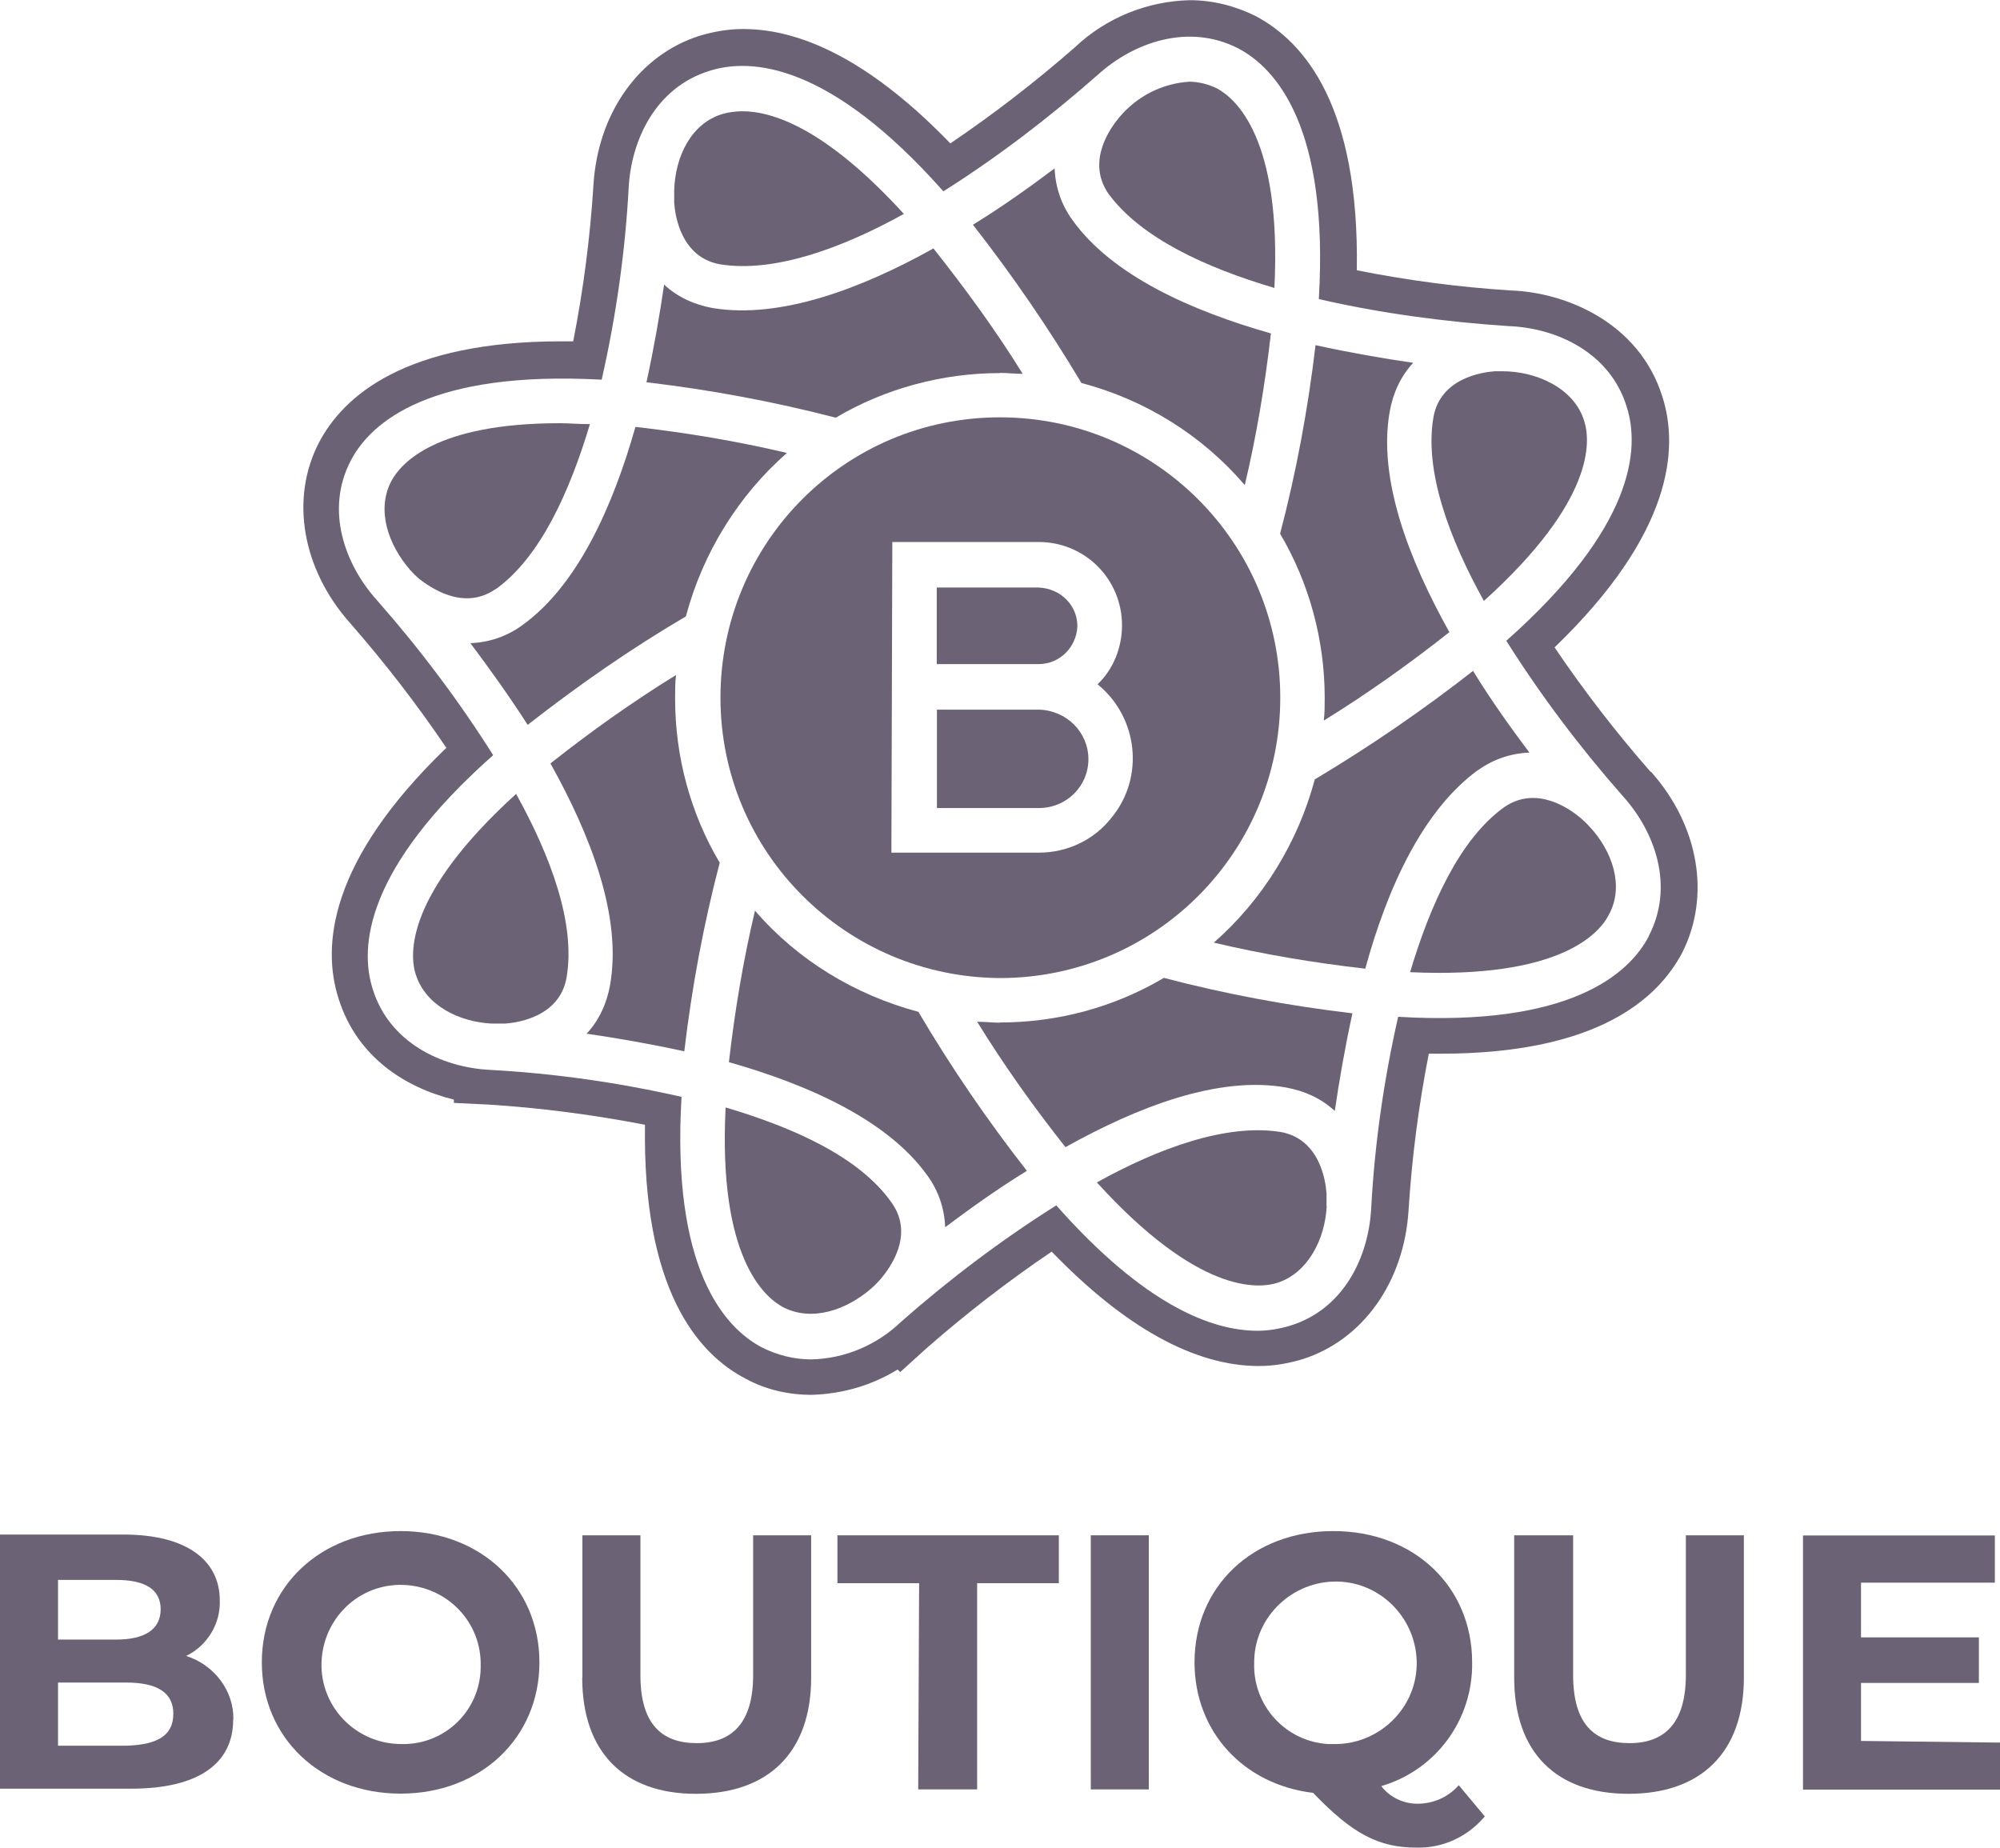
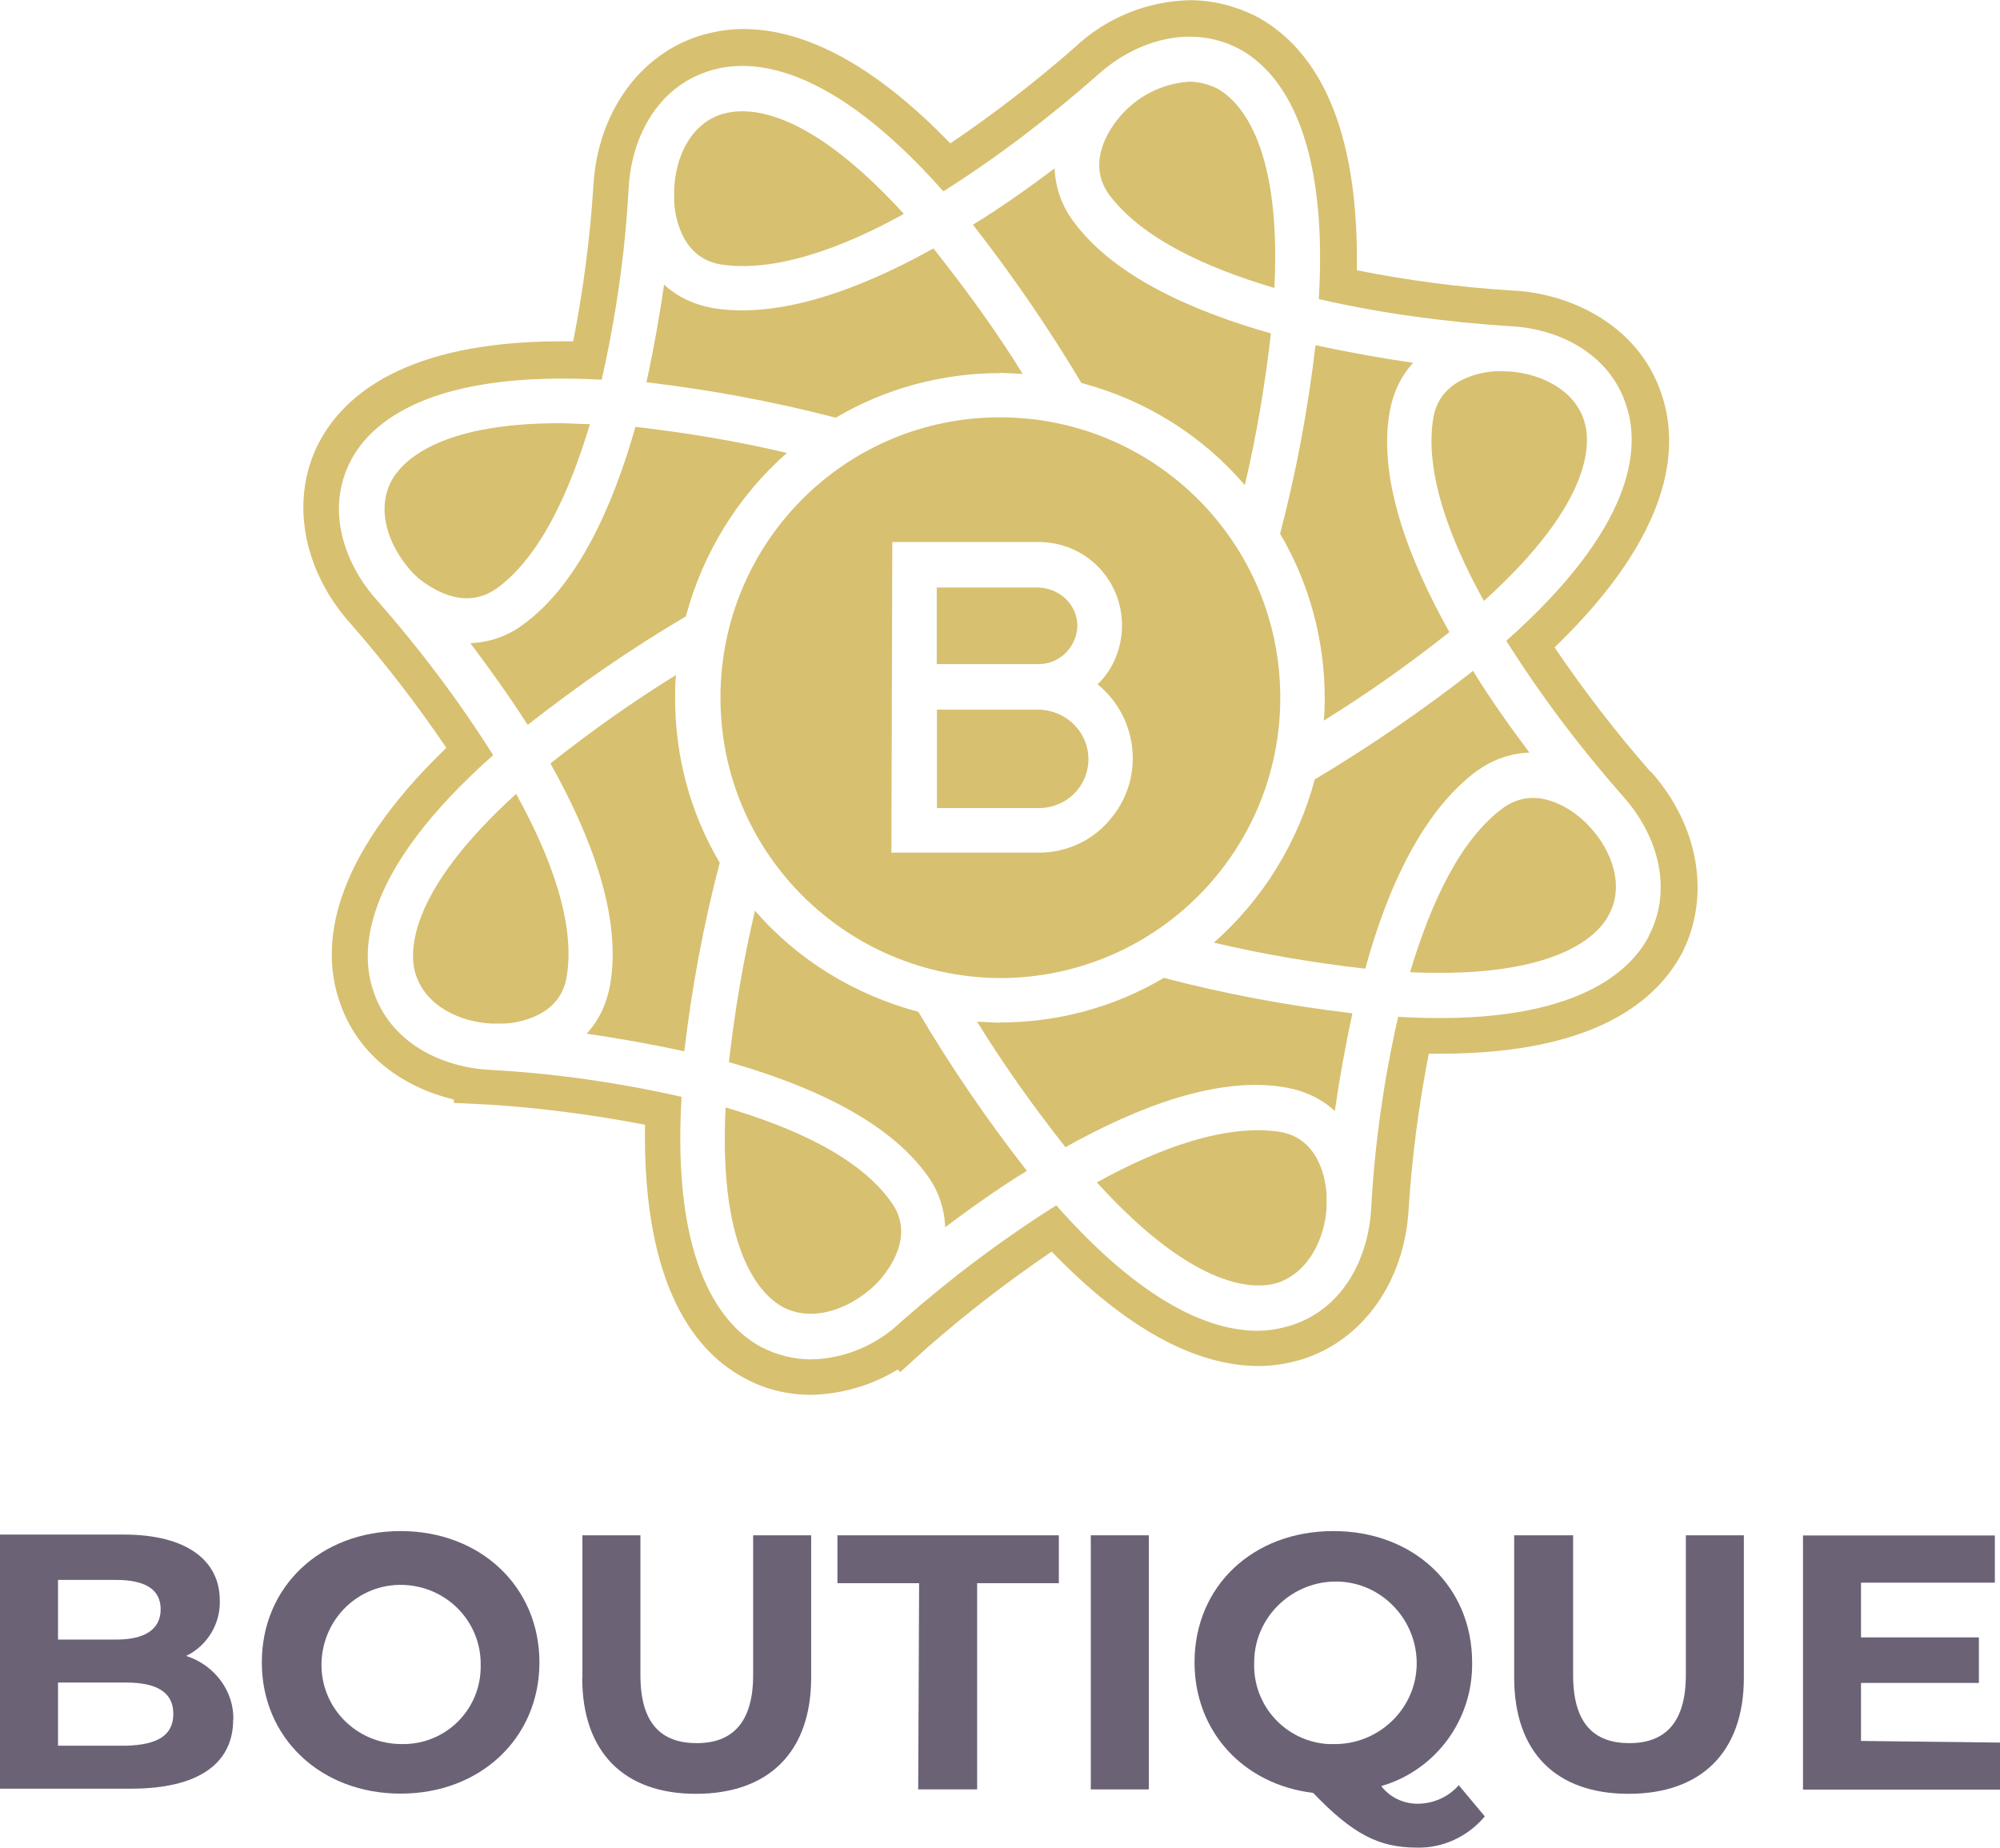
<svg xmlns="http://www.w3.org/2000/svg" id="Layer_2" data-name="Layer 2" viewBox="0 0 108.93 100.63">
  <defs>
    <style>
      .cls-1 {
+         fill: #d7c070;
+       }
+       .cls-2 {
        fill: #6c6276;
      }
    </style>
  </defs>
-   <g id="Student_Demo_2" data-name="Student Demo 2">
+   <g id="BOUTIQUE" data-name="BOUTIQUE">
    <g>
-       <path class="cls-1" d="M12.7,93.66c0,2.38-1.88,3.76-5.55,3.76H0v-13.84H6.74c3.44,0,5.23,1.42,5.23,3.58,.05,1.28-.69,2.48-1.83,3.03,1.56,.5,2.61,1.93,2.57,3.48Zm-9.54-7.61v3.25h3.16c1.56,0,2.43-.55,2.43-1.65s-.87-1.6-2.43-1.6H3.16Zm6.28,7.29c0-1.15-.87-1.7-2.57-1.7H3.16v3.44h3.71c1.7-.05,2.57-.55,2.57-1.74Z" />
-       <path class="cls-1" d="M14.26,90.54c0-4.13,3.21-7.15,7.56-7.15s7.56,3.03,7.56,7.15-3.21,7.15-7.56,7.15-7.56-3.03-7.56-7.15Zm11.92,0c-.05-2.38-2.02-4.26-4.45-4.22-2.38,.05-4.26,2.02-4.22,4.45,.05,2.34,1.97,4.22,4.36,4.22,2.34,.05,4.26-1.79,4.31-4.13,0-.14,0-.23,0-.32Z" />
-       <path class="cls-1" d="M31.72,91.37v-7.75h3.16v7.61c0,2.66,1.15,3.71,3.07,3.71s3.07-1.1,3.07-3.71v-7.61h3.16v7.75c0,4.08-2.34,6.33-6.28,6.33-3.9,0-6.19-2.25-6.19-6.33Z" />
-       <path class="cls-1" d="M50.06,86.23h-4.45v-2.61h12.06v2.61h-4.45v11.23h-3.21l.05-11.23Z" />
-       <path class="cls-1" d="M59.41,83.62h3.16v13.84h-3.16v-13.84Z" />
-       <path class="cls-1" d="M80.87,98.93c-.92,1.1-2.29,1.74-3.71,1.7-2.06,0-3.48-.73-5.64-2.98-3.81-.46-6.46-3.35-6.46-7.11,0-4.13,3.16-7.15,7.56-7.15s7.56,3.03,7.56,7.15c.05,3.12-1.97,5.87-4.95,6.74,.46,.6,1.19,.96,1.97,.96,.87,0,1.7-.37,2.25-1.01l1.42,1.7Zm-8.25-3.94c2.43,.05,4.49-1.88,4.54-4.31,.05-2.43-1.88-4.49-4.31-4.54-2.43-.05-4.49,1.88-4.54,4.31v.09c-.09,2.34,1.7,4.31,4.03,4.45,.09,0,.18,0,.28,0Z" />
-       <path class="cls-1" d="M82.47,91.37v-7.75h3.21v7.61c0,2.66,1.15,3.71,3.07,3.71s3.07-1.1,3.07-3.71v-7.61h3.16v7.75c0,4.08-2.34,6.33-6.28,6.33s-6.23-2.25-6.23-6.33Z" />
-       <path class="cls-1" d="M108.93,94.9v2.57h-10.73v-13.84h10.45v2.57h-7.29v2.98h6.42v2.48h-6.42v3.16l7.56,.09Z" />
+       <path class="cls-2" d="M12.7,93.66c0,2.38-1.88,3.76-5.55,3.76H0v-13.84H6.74c3.44,0,5.23,1.42,5.23,3.58,.05,1.28-.69,2.48-1.83,3.03,1.56,.5,2.61,1.93,2.57,3.48Zm-9.54-7.61v3.25h3.16c1.56,0,2.43-.55,2.43-1.65s-.87-1.6-2.43-1.6H3.16Zm6.28,7.29c0-1.15-.87-1.7-2.57-1.7H3.16v3.44h3.71c1.7-.05,2.57-.55,2.57-1.74Z" />
+       <path class="cls-2" d="M14.26,90.54c0-4.13,3.21-7.15,7.56-7.15s7.56,3.03,7.56,7.15-3.21,7.15-7.56,7.15-7.56-3.03-7.56-7.15Zm11.92,0c-.05-2.38-2.02-4.26-4.45-4.22-2.38,.05-4.26,2.02-4.22,4.45,.05,2.34,1.97,4.22,4.36,4.22,2.34,.05,4.26-1.79,4.31-4.13,0-.14,0-.23,0-.32Z" />
+       <path class="cls-2" d="M31.72,91.37v-7.75h3.16v7.61c0,2.66,1.15,3.71,3.07,3.71s3.07-1.1,3.07-3.71v-7.61h3.16v7.75c0,4.08-2.34,6.33-6.28,6.33-3.9,0-6.19-2.25-6.19-6.33Z" />
+       <path class="cls-2" d="M50.06,86.23h-4.45v-2.61h12.06v2.61h-4.45v11.23h-3.21l.05-11.23Z" />
+       <path class="cls-2" d="M59.41,83.62h3.16v13.84h-3.16v-13.84Z" />
+       <path class="cls-2" d="M80.87,98.93c-.92,1.1-2.29,1.74-3.71,1.7-2.06,0-3.48-.73-5.64-2.98-3.81-.46-6.46-3.35-6.46-7.11,0-4.13,3.16-7.15,7.56-7.15s7.56,3.03,7.56,7.15c.05,3.12-1.97,5.87-4.95,6.74,.46,.6,1.19,.96,1.97,.96,.87,0,1.7-.37,2.25-1.01l1.42,1.7Zm-8.25-3.94c2.43,.05,4.49-1.88,4.54-4.31,.05-2.43-1.88-4.49-4.31-4.54-2.43-.05-4.49,1.88-4.54,4.31v.09c-.09,2.34,1.7,4.31,4.03,4.45,.09,0,.18,0,.28,0Z" />
+       <path class="cls-2" d="M82.47,91.37v-7.75h3.21v7.61c0,2.66,1.15,3.71,3.07,3.71s3.07-1.1,3.07-3.71v-7.61h3.16v7.75c0,4.08-2.34,6.33-6.28,6.33s-6.23-2.25-6.23-6.33Z" />
+       <path class="cls-2" d="M108.93,94.9v2.57h-10.73v-13.84h10.45v2.57h-7.29v2.98h6.42v2.48h-6.42v3.16l7.56,.09Z" />
      <path class="cls-1" d="M58.68,34.11c0-1.15-.92-2.06-2.11-2.11h-5.55v4.17h5.55c1.15,0,2.06-.92,2.11-2.06Z" />
      <path class="cls-1" d="M27,32.09c2.43-1.74,4.03-5.32,5.13-8.99-.6,0-1.15-.05-1.65-.05-6.78,0-8.66,2.2-9.17,3.16-.83,1.6-.14,3.48,1.01,4.81h0s0,.05,.05,.05c.14,.18,.32,.32,.46,.46,.55,.41,2.38,1.79,4.17,.55Z" />
      <path class="cls-1" d="M36.81,36.77c-2.38,1.47-4.63,3.07-6.83,4.81,2.2,3.94,3.9,8.34,3.25,12.06-.18,1.01-.6,1.93-1.28,2.66,1.6,.23,3.44,.55,5.32,.96,.41-3.48,1.05-6.92,1.93-10.27-1.6-2.7-2.43-5.78-2.43-8.94,0-.46,0-.87,.05-1.28Z" />
      <path class="cls-1" d="M22.65,53.09c.55,1.7,2.38,2.57,4.13,2.66h.73c.69-.05,2.98-.37,3.35-2.52,.5-2.93-.87-6.6-2.75-9.99-6.05,5.5-5.82,8.76-5.46,9.86Z" />
      <path class="cls-1" d="M54.46,20.31c.41,0,.83,.05,1.24,.05-1.47-2.38-3.12-4.63-4.86-6.83-3.94,2.2-8.34,3.85-12.01,3.25-1.01-.18-1.93-.6-2.66-1.28-.23,1.6-.55,3.44-.96,5.32,3.48,.41,6.92,1.05,10.31,1.93,2.7-1.6,5.82-2.43,8.94-2.43Z" />
      <path class="cls-1" d="M36.72,10.36v.69c.05,.69,.37,2.98,2.52,3.35,2.93,.46,6.6-.87,9.99-2.75-4.31-4.72-7.2-5.59-8.8-5.59-.37,0-.73,.05-1.05,.14-1.74,.5-2.61,2.34-2.66,4.17h0Z" />
      <path class="cls-1" d="M72.11,39.24c2.38-1.47,4.63-3.07,6.83-4.81-2.2-3.94-3.9-8.34-3.25-12.01,.18-1.01,.6-1.93,1.28-2.66-1.6-.23-3.44-.55-5.32-.96-.41,3.48-1.05,6.92-1.93,10.27,1.6,2.7,2.43,5.82,2.43,8.94,0,.41,0,.83-.05,1.24Z" />
      <path class="cls-1" d="M86.28,22.92c-.55-1.79-2.61-2.7-4.45-2.7h-.41c-.69,.05-2.98,.37-3.35,2.52-.5,2.93,.87,6.6,2.75,9.99,6.05-5.46,5.82-8.71,5.46-9.81Z" />
      <path class="cls-1" d="M69.41,15.68c.41-8.16-2.11-10.31-3.12-10.86-.46-.23-1.01-.37-1.51-.37-1.47,.09-2.84,.78-3.81,1.93-.46,.55-1.83,2.38-.6,4.17,1.79,2.43,5.32,4.03,9.03,5.13Z" />
      <path class="cls-1" d="M67.8,26.41c.64-2.7,1.1-5.46,1.42-8.25-4.36-1.24-8.66-3.16-10.82-6.19-.6-.83-.92-1.79-.96-2.8-1.28,.96-2.8,2.06-4.45,3.07,2.15,2.75,4.13,5.64,5.91,8.62,3.48,.92,6.56,2.84,8.89,5.55Z" />
      <path class="cls-1" d="M37.36,33.56c.92-3.44,2.84-6.56,5.5-8.89-2.7-.64-5.46-1.1-8.25-1.42-1.24,4.36-3.16,8.66-6.19,10.82-.83,.6-1.79,.92-2.8,.96,.96,1.28,2.06,2.8,3.12,4.45,2.75-2.15,5.59-4.13,8.62-5.91Z" />
      <path class="cls-1" d="M80.5,41.95c.83-.6,1.79-.92,2.8-.96-.96-1.28-2.06-2.8-3.07-4.45-2.75,2.15-5.64,4.13-8.62,5.91-.92,3.44-2.84,6.56-5.5,8.89,2.7,.64,5.46,1.1,8.25,1.42,1.19-4.36,3.12-8.62,6.14-10.82Z" />
      <path class="cls-1" d="M72.25,65.69v-.69c-.05-.69-.37-2.98-2.52-3.35-2.93-.46-6.6,.87-9.99,2.75,5.5,6.05,8.76,5.82,9.86,5.46,1.65-.55,2.57-2.38,2.66-4.17h0Z" />
      <path class="cls-1" d="M54.46,55.7c-.41,0-.83-.05-1.24-.05,1.47,2.38,3.07,4.63,4.81,6.83,3.94-2.2,8.34-3.9,12.01-3.25,1.01,.18,1.93,.6,2.66,1.28,.23-1.6,.55-3.44,.96-5.32-3.48-.41-6.92-1.05-10.27-1.93-2.7,1.6-5.78,2.43-8.94,2.43Z" />
      <path class="cls-1" d="M86.6,45.06h0c-.18-.23-.37-.37-.5-.5-.55-.46-2.38-1.83-4.17-.6-2.43,1.74-4.03,5.32-5.13,8.99,8.16,.37,10.31-2.11,10.82-3.12,.87-1.56,.18-3.48-1.01-4.77h0Z" />
      <path class="cls-1" d="M41.12,49.6c-.64,2.7-1.1,5.46-1.42,8.25,4.36,1.24,8.66,3.16,10.82,6.19,.6,.83,.92,1.79,.96,2.8,1.28-.96,2.8-2.06,4.45-3.07-2.15-2.75-4.13-5.64-5.91-8.66-3.44-.92-6.56-2.8-8.89-5.5Z" />
      <path class="cls-1" d="M59.28,41.35c0-1.47-1.19-2.66-2.7-2.7h-5.55v5.36h5.55c1.51,0,2.7-1.19,2.7-2.66Z" />
      <path class="cls-1" d="M54.46,53.27c8.44,0,15.27-6.83,15.27-15.27s-6.83-15.27-15.27-15.27-15.22,6.83-15.22,15.27h0c0,8.44,6.83,15.22,15.22,15.27Zm-5.87-23.75h7.98c2.52,0,4.54,2.02,4.54,4.54,0,1.19-.46,2.38-1.33,3.21,2.2,1.79,2.57,5.04,.78,7.24-.96,1.24-2.43,1.93-3.99,1.93h-8.02l.05-16.92Z" />
      <path class="cls-1" d="M89.9,42.04c-1.88-2.15-3.62-4.4-5.23-6.78,6.42-6.19,6.78-10.82,5.87-13.66-1.28-4.08-5.32-5.68-8.25-5.78-2.84-.18-5.64-.55-8.39-1.1,.14-8.94-2.84-12.42-5.5-13.84-1.1-.55-2.34-.87-3.58-.87-2.34,.05-4.58,.96-6.28,2.57-2.15,1.88-4.4,3.62-6.78,5.23-3.99-4.13-7.79-6.23-11.28-6.23-.83,0-1.6,.14-2.38,.37-3.3,1.05-5.55,4.22-5.78,8.16-.18,2.84-.55,5.68-1.1,8.48h-.64c-8.53,0-11.87,2.98-13.2,5.5-1.6,3.07-.92,6.92,1.7,9.86,1.88,2.15,3.62,4.4,5.23,6.78-6.42,6.19-6.78,10.82-5.87,13.66,1.01,3.21,3.67,4.86,6.28,5.5v.18l1.88,.09c2.84,.18,5.68,.55,8.53,1.1-.14,8.94,2.84,12.47,5.5,13.84,1.1,.6,2.34,.87,3.58,.87,1.65-.05,3.25-.5,4.68-1.38l.14,.14,1.47-1.33c2.15-1.88,4.4-3.62,6.78-5.23,3.99,4.13,7.79,6.23,11.28,6.23,.83,0,1.6-.14,2.38-.37,3.3-1.05,5.55-4.22,5.78-8.16,.18-2.84,.55-5.68,1.1-8.48h.64c8.53,0,11.83-2.98,13.16-5.5,1.56-3.07,.92-6.92-1.7-9.86Zm-.09,8.94c-1.1,2.11-4.36,4.95-13.66,4.4-.78,3.44-1.28,6.92-1.47,10.45h0c-.14,2.61-1.47,5.46-4.4,6.37-.6,.18-1.19,.28-1.79,.28-2.48,0-6.14-1.38-10.96-6.83-2.98,1.88-5.78,3.99-8.44,6.33h0c-1.33,1.28-3.07,2.02-4.91,2.06-.92,0-1.83-.23-2.66-.64-2.11-1.1-4.95-4.36-4.4-13.66-3.44-.78-6.92-1.28-10.45-1.47h0c-2.61-.14-5.46-1.47-6.37-4.4-.73-2.29-.41-6.56,6.56-12.74-1.88-2.98-3.99-5.78-6.33-8.44-1.74-1.93-2.84-4.91-1.42-7.61,1.1-2.11,4.36-4.91,13.66-4.4,.78-3.44,1.28-6.92,1.47-10.45h0c.14-2.61,1.47-5.46,4.4-6.37,2.29-.73,6.56-.41,12.74,6.56,2.98-1.88,5.78-4.03,8.44-6.37,1.93-1.74,4.91-2.8,7.61-1.42,2.11,1.1,4.95,4.36,4.4,13.66,3.39,.78,6.88,1.24,10.31,1.47,2.61,.09,5.55,1.42,6.46,4.4,.73,2.29,.41,6.56-6.56,12.74,1.88,2.98,3.99,5.78,6.33,8.44,1.79,1.97,2.84,4.95,1.42,7.66Z" />
      <path class="cls-1" d="M39.52,60.33c-.41,8.16,2.11,10.31,3.12,10.86,1.6,.83,3.48,.14,4.81-1.01h0l.05-.05c.18-.14,.32-.32,.46-.46,.46-.55,1.88-2.38,.6-4.17-1.74-2.48-5.32-4.08-9.03-5.18Z" />
    </g>
  </g>
</svg>
